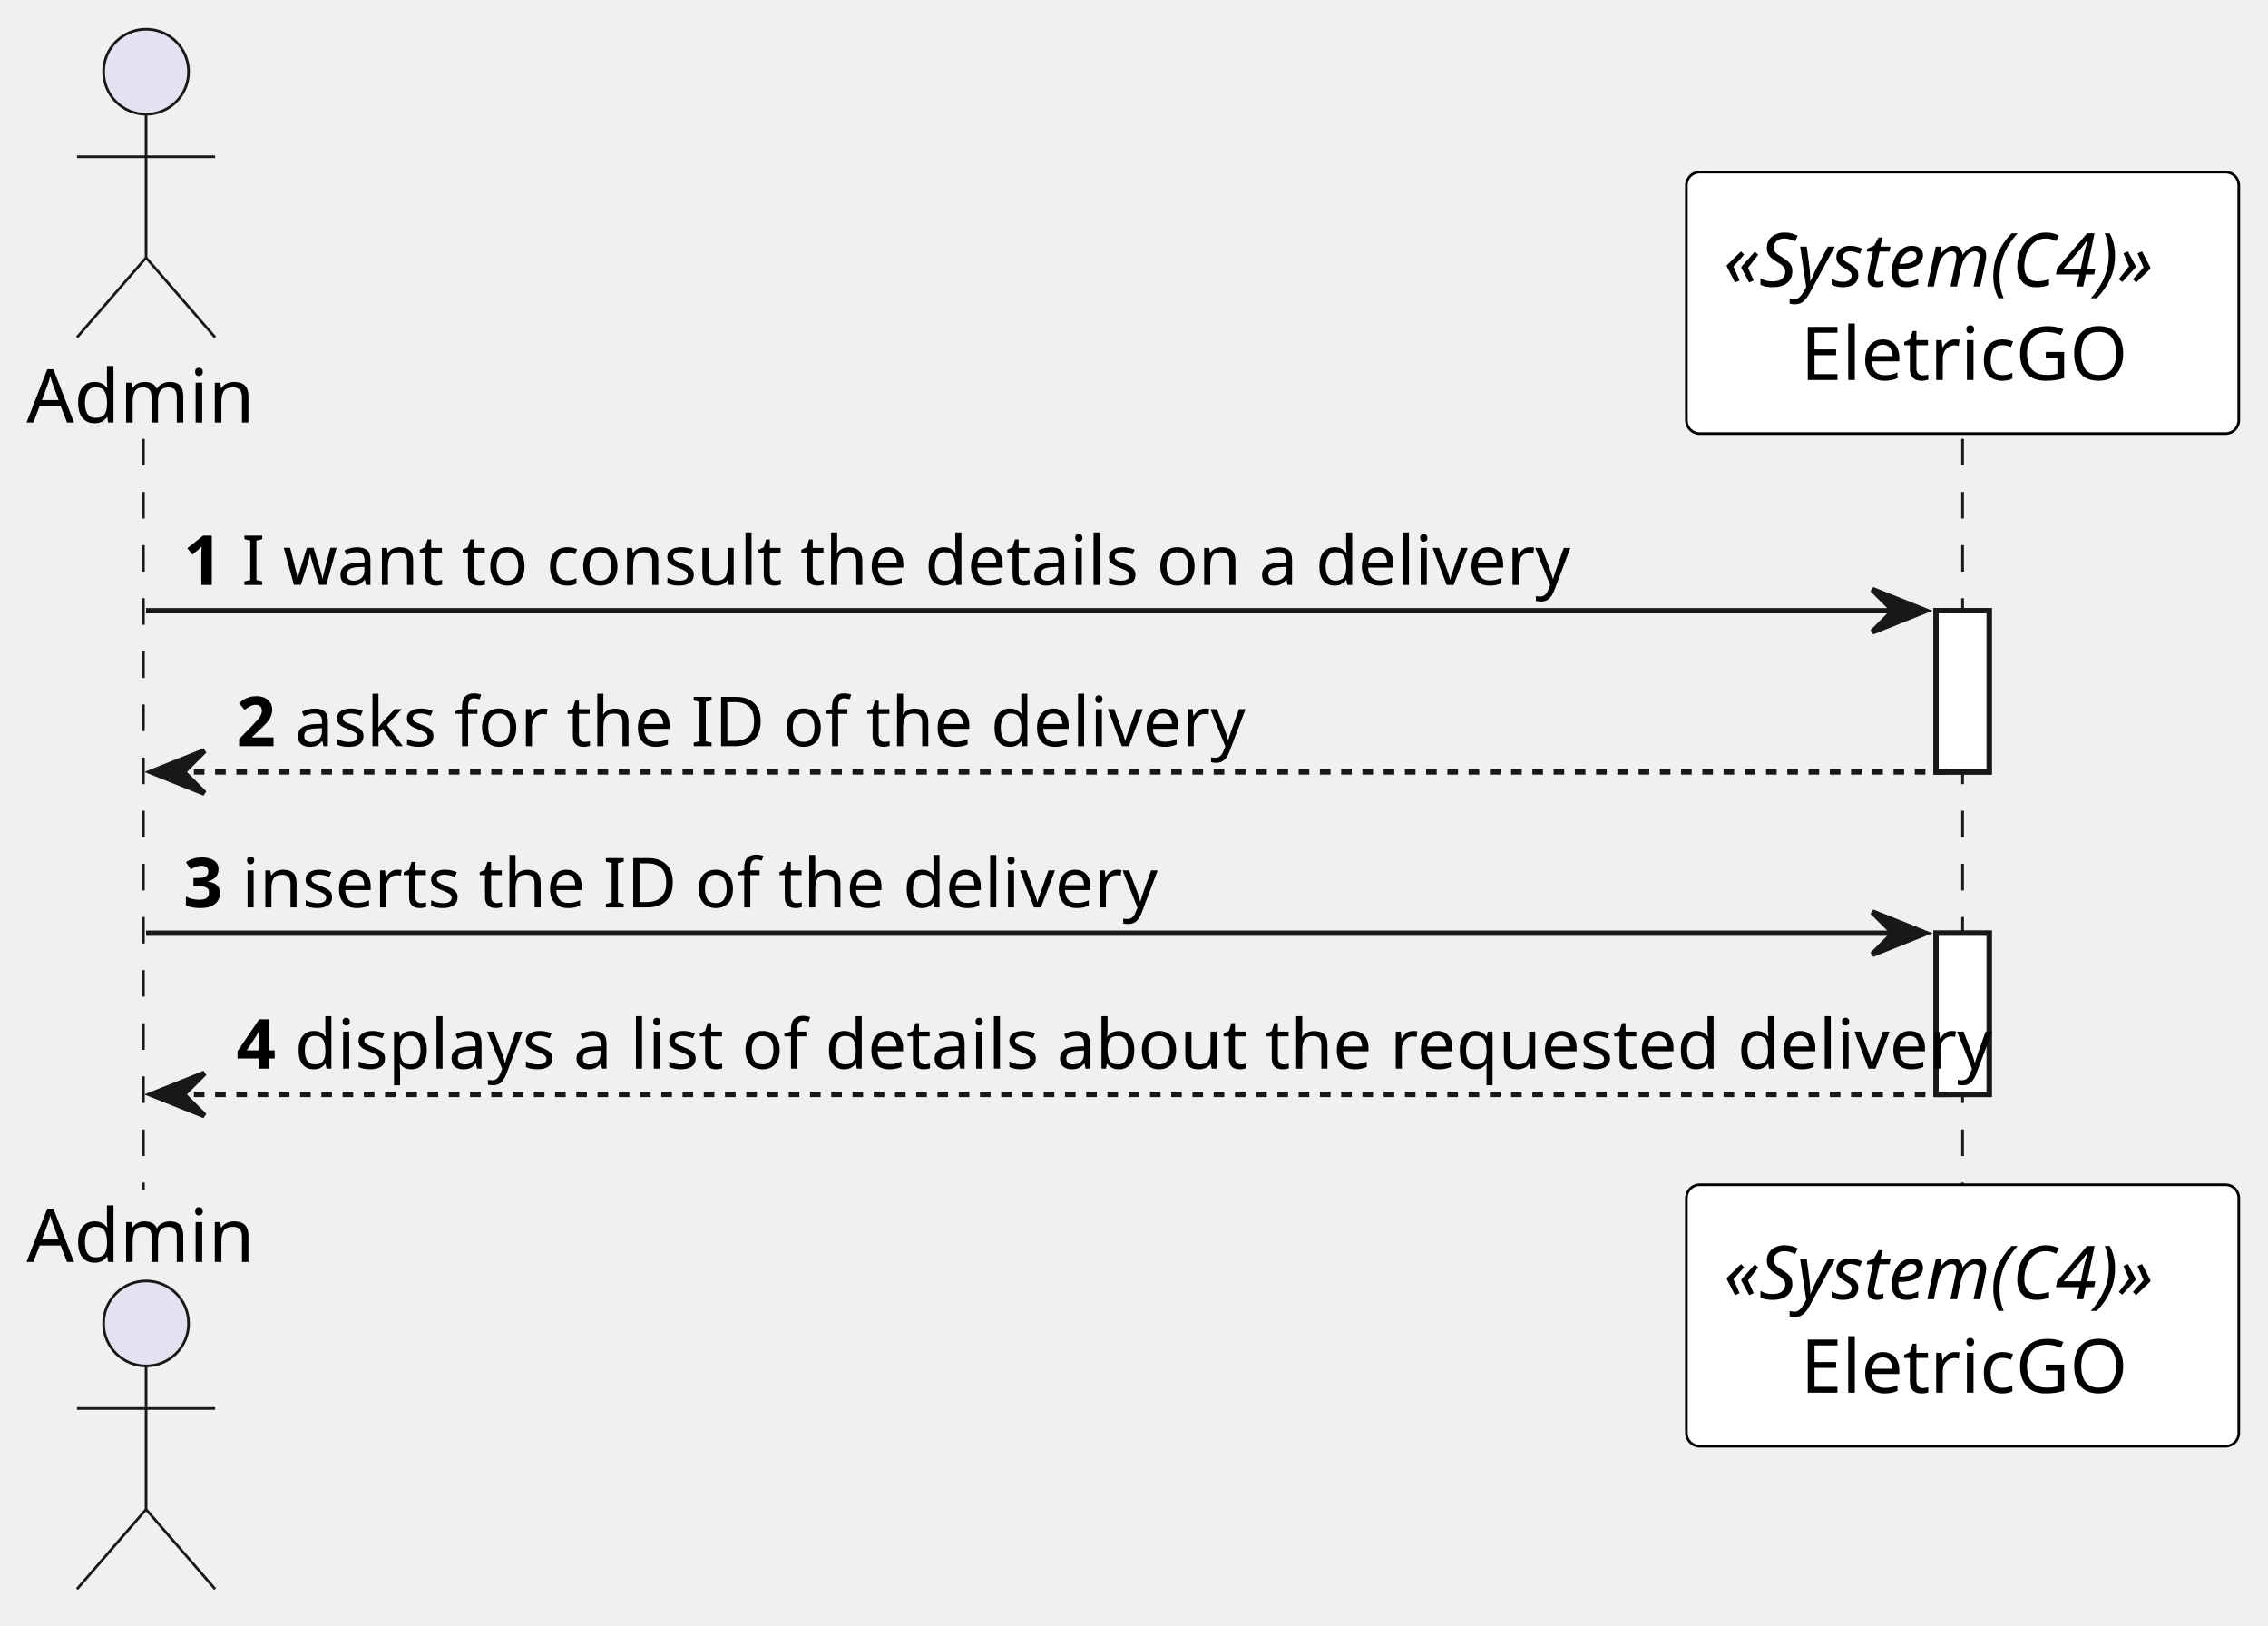
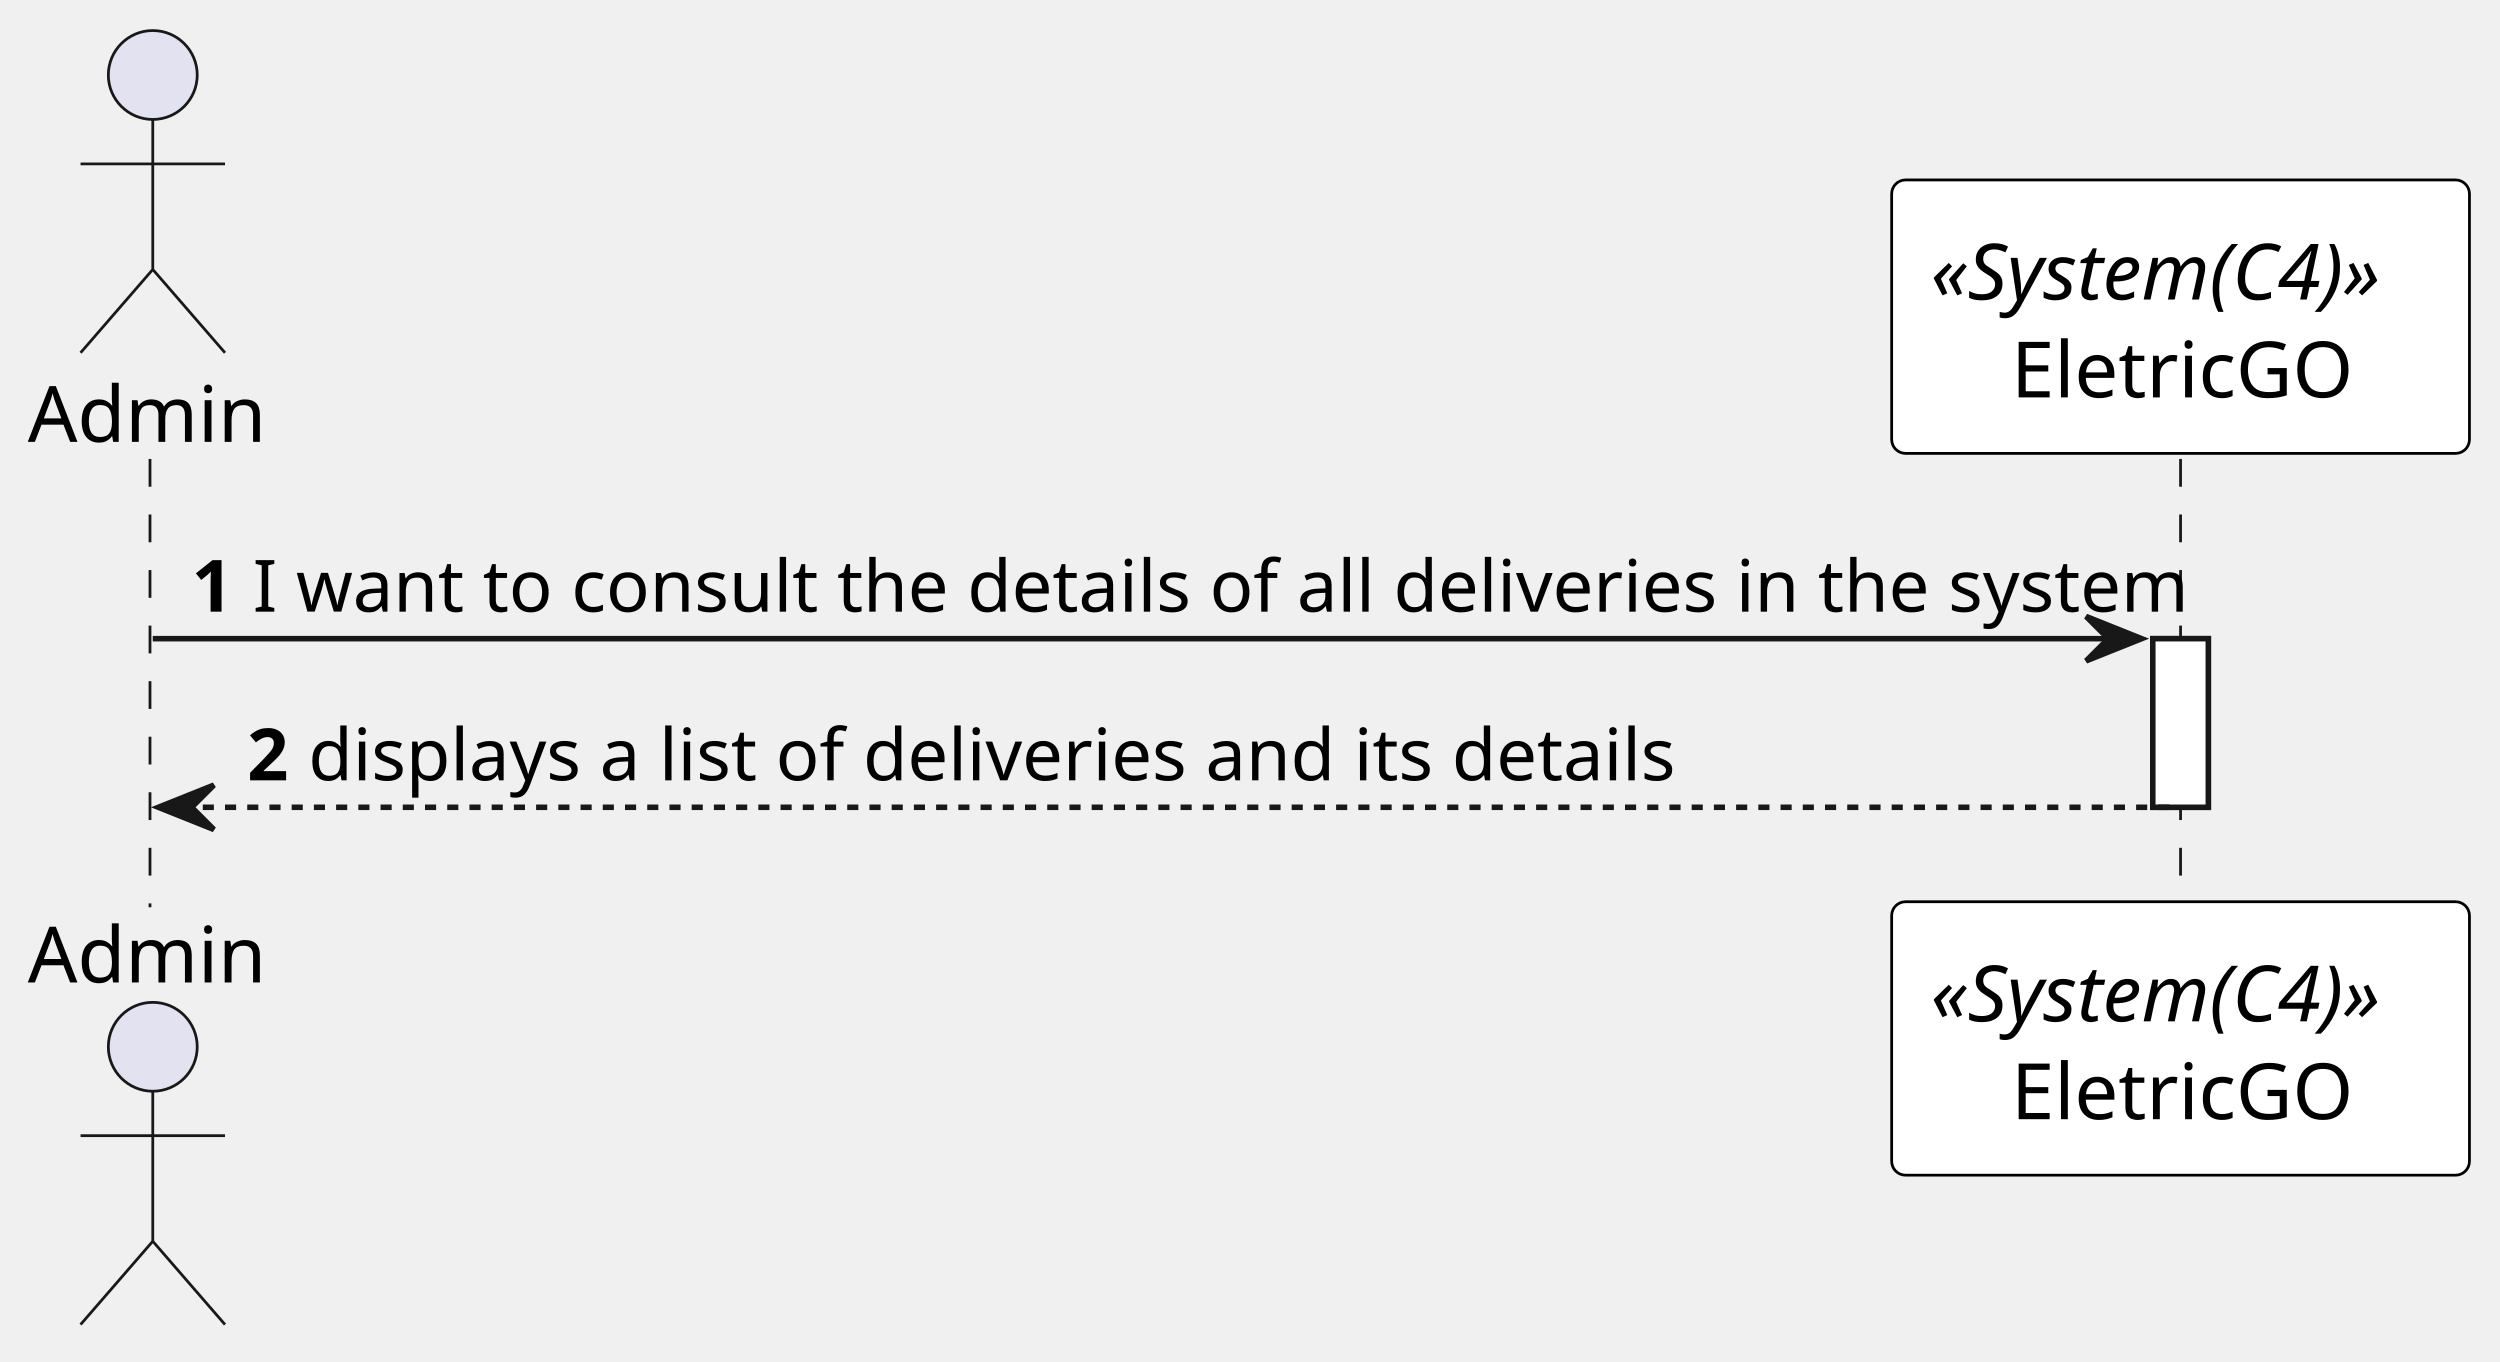
- <svg xmlns="http://www.w3.org/2000/svg" contentStyleType="text/css" height="306px" preserveAspectRatio="none" style="width:427px;height:306px;background:#FFFFFF;" version="1.1" viewBox="0 0 427 306" width="427px" zoomAndPan="magnify">
+ <svg xmlns="http://www.w3.org/2000/svg" contentStyleType="text/css" height="245px" preserveAspectRatio="none" style="width:450px;height:245px;background:#FFFFFF;" version="1.1" viewBox="0 0 450 245" width="450px" zoomAndPan="magnify">
  <defs />
  <g>
-     <rect fill="#FFFFFF" height="30.352" style="stroke:#181818;stroke-width:1.0;" width="10" x="364.5" y="114.961" />
-     <rect fill="#FFFFFF" height="30.352" style="stroke:#181818;stroke-width:1.0;" width="10" x="364.5" y="175.664" />
-     <line style="stroke:#181818;stroke-width:0.5;stroke-dasharray:5.0,5.0;" x1="27" x2="27" y1="82.609" y2="224.016" />
-     <line style="stroke:#181818;stroke-width:0.5;stroke-dasharray:5.0,5.0;" x1="369.5" x2="369.5" y1="82.609" y2="224.016" />
+     <rect fill="#FFFFFF" height="30.352" style="stroke:#181818;stroke-width:1.0;" width="10" x="387.5" y="114.961" />
+     <line style="stroke:#181818;stroke-width:0.5;stroke-dasharray:5.0,5.0;" x1="27" x2="27" y1="82.609" y2="163.312" />
+     <line style="stroke:#181818;stroke-width:0.5;stroke-dasharray:5.0,5.0;" x1="392.5" x2="392.5" y1="82.609" y2="163.312" />
    <text fill="#000000" font-family="sans-serif" font-size="14" lengthAdjust="spacing" textLength="39" x="5" y="79.533">Admin</text>
    <ellipse cx="27.5" cy="13.5" fill="#E2E2F0" rx="8" ry="8" style="stroke:#181818;stroke-width:0.5;" />
    <path d="M27.5,21.5 L27.5,48.5 M14.5,29.5 L40.5,29.5 M27.5,48.5 L14.5,63.5 M27.5,48.5 L40.5,63.5 " fill="none" style="stroke:#181818;stroke-width:0.5;" />
-     <text fill="#000000" font-family="sans-serif" font-size="14" lengthAdjust="spacing" textLength="39" x="5" y="237.549">Admin</text>
-     <ellipse cx="27.5" cy="249.125" fill="#E2E2F0" rx="8" ry="8" style="stroke:#181818;stroke-width:0.5;" />
-     <path d="M27.5,257.125 L27.5,284.125 M14.5,265.125 L40.5,265.125 M27.5,284.125 L14.5,299.125 M27.5,284.125 L40.5,299.125 " fill="none" style="stroke:#181818;stroke-width:0.5;" />
-     <rect fill="#FFFFFF" height="49.219" rx="2.5" ry="2.5" style="stroke:#000000;stroke-width:0.5;" width="104" x="317.5" y="32.391" />
-     <text fill="#000000" font-family="sans-serif" font-size="14" font-style="italic" lengthAdjust="spacing" textLength="90" x="324.5" y="53.924">«System(C4)»</text>
-     <text fill="#000000" font-family="sans-serif" font-size="14" lengthAdjust="spacing" textLength="61" x="339" y="71.533">EletricGO</text>
-     <rect fill="#FFFFFF" height="49.219" rx="2.5" ry="2.5" style="stroke:#000000;stroke-width:0.5;" width="104" x="317.5" y="223.016" />
-     <text fill="#000000" font-family="sans-serif" font-size="14" font-style="italic" lengthAdjust="spacing" textLength="90" x="324.5" y="244.549">«System(C4)»</text>
-     <text fill="#000000" font-family="sans-serif" font-size="14" lengthAdjust="spacing" textLength="61" x="339" y="262.158">EletricGO</text>
-     <rect fill="#FFFFFF" height="30.352" style="stroke:#181818;stroke-width:1.0;" width="10" x="364.5" y="114.961" />
-     <rect fill="#FFFFFF" height="30.352" style="stroke:#181818;stroke-width:1.0;" width="10" x="364.5" y="175.664" />
-     <polygon fill="#181818" points="352.5,110.961,362.5,114.961,352.5,118.961,356.5,114.961" style="stroke:#181818;stroke-width:1.0;" />
-     <line style="stroke:#181818;stroke-width:1.0;" x1="27.5" x2="358.5" y1="114.961" y2="114.961" />
+     <text fill="#000000" font-family="sans-serif" font-size="14" lengthAdjust="spacing" textLength="39" x="5" y="176.846">Admin</text>
+     <ellipse cx="27.5" cy="188.422" fill="#E2E2F0" rx="8" ry="8" style="stroke:#181818;stroke-width:0.5;" />
+     <path d="M27.5,196.422 L27.5,223.422 M14.5,204.422 L40.5,204.422 M27.5,223.422 L14.5,238.422 M27.5,223.422 L40.5,238.422 " fill="none" style="stroke:#181818;stroke-width:0.5;" />
+     <rect fill="#FFFFFF" height="49.219" rx="2.5" ry="2.5" style="stroke:#000000;stroke-width:0.5;" width="104" x="340.5" y="32.391" />
+     <text fill="#000000" font-family="sans-serif" font-size="14" font-style="italic" lengthAdjust="spacing" textLength="90" x="347.5" y="53.924">«System(C4)»</text>
+     <text fill="#000000" font-family="sans-serif" font-size="14" lengthAdjust="spacing" textLength="61" x="362" y="71.533">EletricGO</text>
+     <rect fill="#FFFFFF" height="49.219" rx="2.5" ry="2.5" style="stroke:#000000;stroke-width:0.5;" width="104" x="340.5" y="162.312" />
+     <text fill="#000000" font-family="sans-serif" font-size="14" font-style="italic" lengthAdjust="spacing" textLength="90" x="347.5" y="183.846">«System(C4)»</text>
+     <text fill="#000000" font-family="sans-serif" font-size="14" lengthAdjust="spacing" textLength="61" x="362" y="201.455">EletricGO</text>
+     <rect fill="#FFFFFF" height="30.352" style="stroke:#181818;stroke-width:1.0;" width="10" x="387.5" y="114.961" />
+     <polygon fill="#181818" points="375.5,110.961,385.5,114.961,375.5,118.961,379.5,114.961" style="stroke:#181818;stroke-width:1.0;" />
+     <line style="stroke:#181818;stroke-width:1.0;" x1="27.5" x2="381.5" y1="114.961" y2="114.961" />
    <text fill="#000000" font-family="sans-serif" font-size="13" font-weight="bold" lengthAdjust="spacing" textLength="7" x="34.5" y="110.105">1</text>
-     <text fill="#000000" font-family="sans-serif" font-size="13" lengthAdjust="spacing" textLength="235" x="45.5" y="110.105">I want to consult the details on a delivery</text>
+     <text fill="#000000" font-family="sans-serif" font-size="13" lengthAdjust="spacing" textLength="330" x="45.5" y="110.105">I want to consult the details of all deliveries in the system</text>
    <polygon fill="#181818" points="38.5,141.312,28.5,145.312,38.5,149.312,34.5,145.312" style="stroke:#181818;stroke-width:1.0;" />
-     <line style="stroke:#181818;stroke-width:1.0;stroke-dasharray:2.0,2.0;" x1="32.5" x2="368.5" y1="145.312" y2="145.312" />
+     <line style="stroke:#181818;stroke-width:1.0;stroke-dasharray:2.0,2.0;" x1="32.5" x2="391.5" y1="145.312" y2="145.312" />
    <text fill="#000000" font-family="sans-serif" font-size="13" font-weight="bold" lengthAdjust="spacing" textLength="7" x="44.5" y="140.456">2</text>
-     <text fill="#000000" font-family="sans-serif" font-size="13" lengthAdjust="spacing" textLength="167" x="55.5" y="140.456">asks for the ID of the delivery</text>
-     <polygon fill="#181818" points="352.5,171.664,362.5,175.664,352.5,179.664,356.5,175.664" style="stroke:#181818;stroke-width:1.0;" />
-     <line style="stroke:#181818;stroke-width:1.0;" x1="27.5" x2="358.5" y1="175.664" y2="175.664" />
-     <text fill="#000000" font-family="sans-serif" font-size="13" font-weight="bold" lengthAdjust="spacing" textLength="7" x="34.5" y="170.808">3</text>
-     <text fill="#000000" font-family="sans-serif" font-size="13" lengthAdjust="spacing" textLength="160" x="45.5" y="170.808">inserts the ID of the delivery</text>
-     <polygon fill="#181818" points="38.5,202.016,28.5,206.016,38.5,210.016,34.5,206.016" style="stroke:#181818;stroke-width:1.0;" />
-     <line style="stroke:#181818;stroke-width:1.0;stroke-dasharray:2.0,2.0;" x1="32.5" x2="368.5" y1="206.016" y2="206.016" />
-     <text fill="#000000" font-family="sans-serif" font-size="13" font-weight="bold" lengthAdjust="spacing" textLength="7" x="44.5" y="201.159">4</text>
-     <text fill="#000000" font-family="sans-serif" font-size="13" lengthAdjust="spacing" textLength="302" x="55.5" y="201.159">displays a list of details about the requested delivery</text>
+     <text fill="#000000" font-family="sans-serif" font-size="13" lengthAdjust="spacing" textLength="236" x="55.5" y="140.456">displays a list of deliveries and its details</text>
  </g>
</svg>
